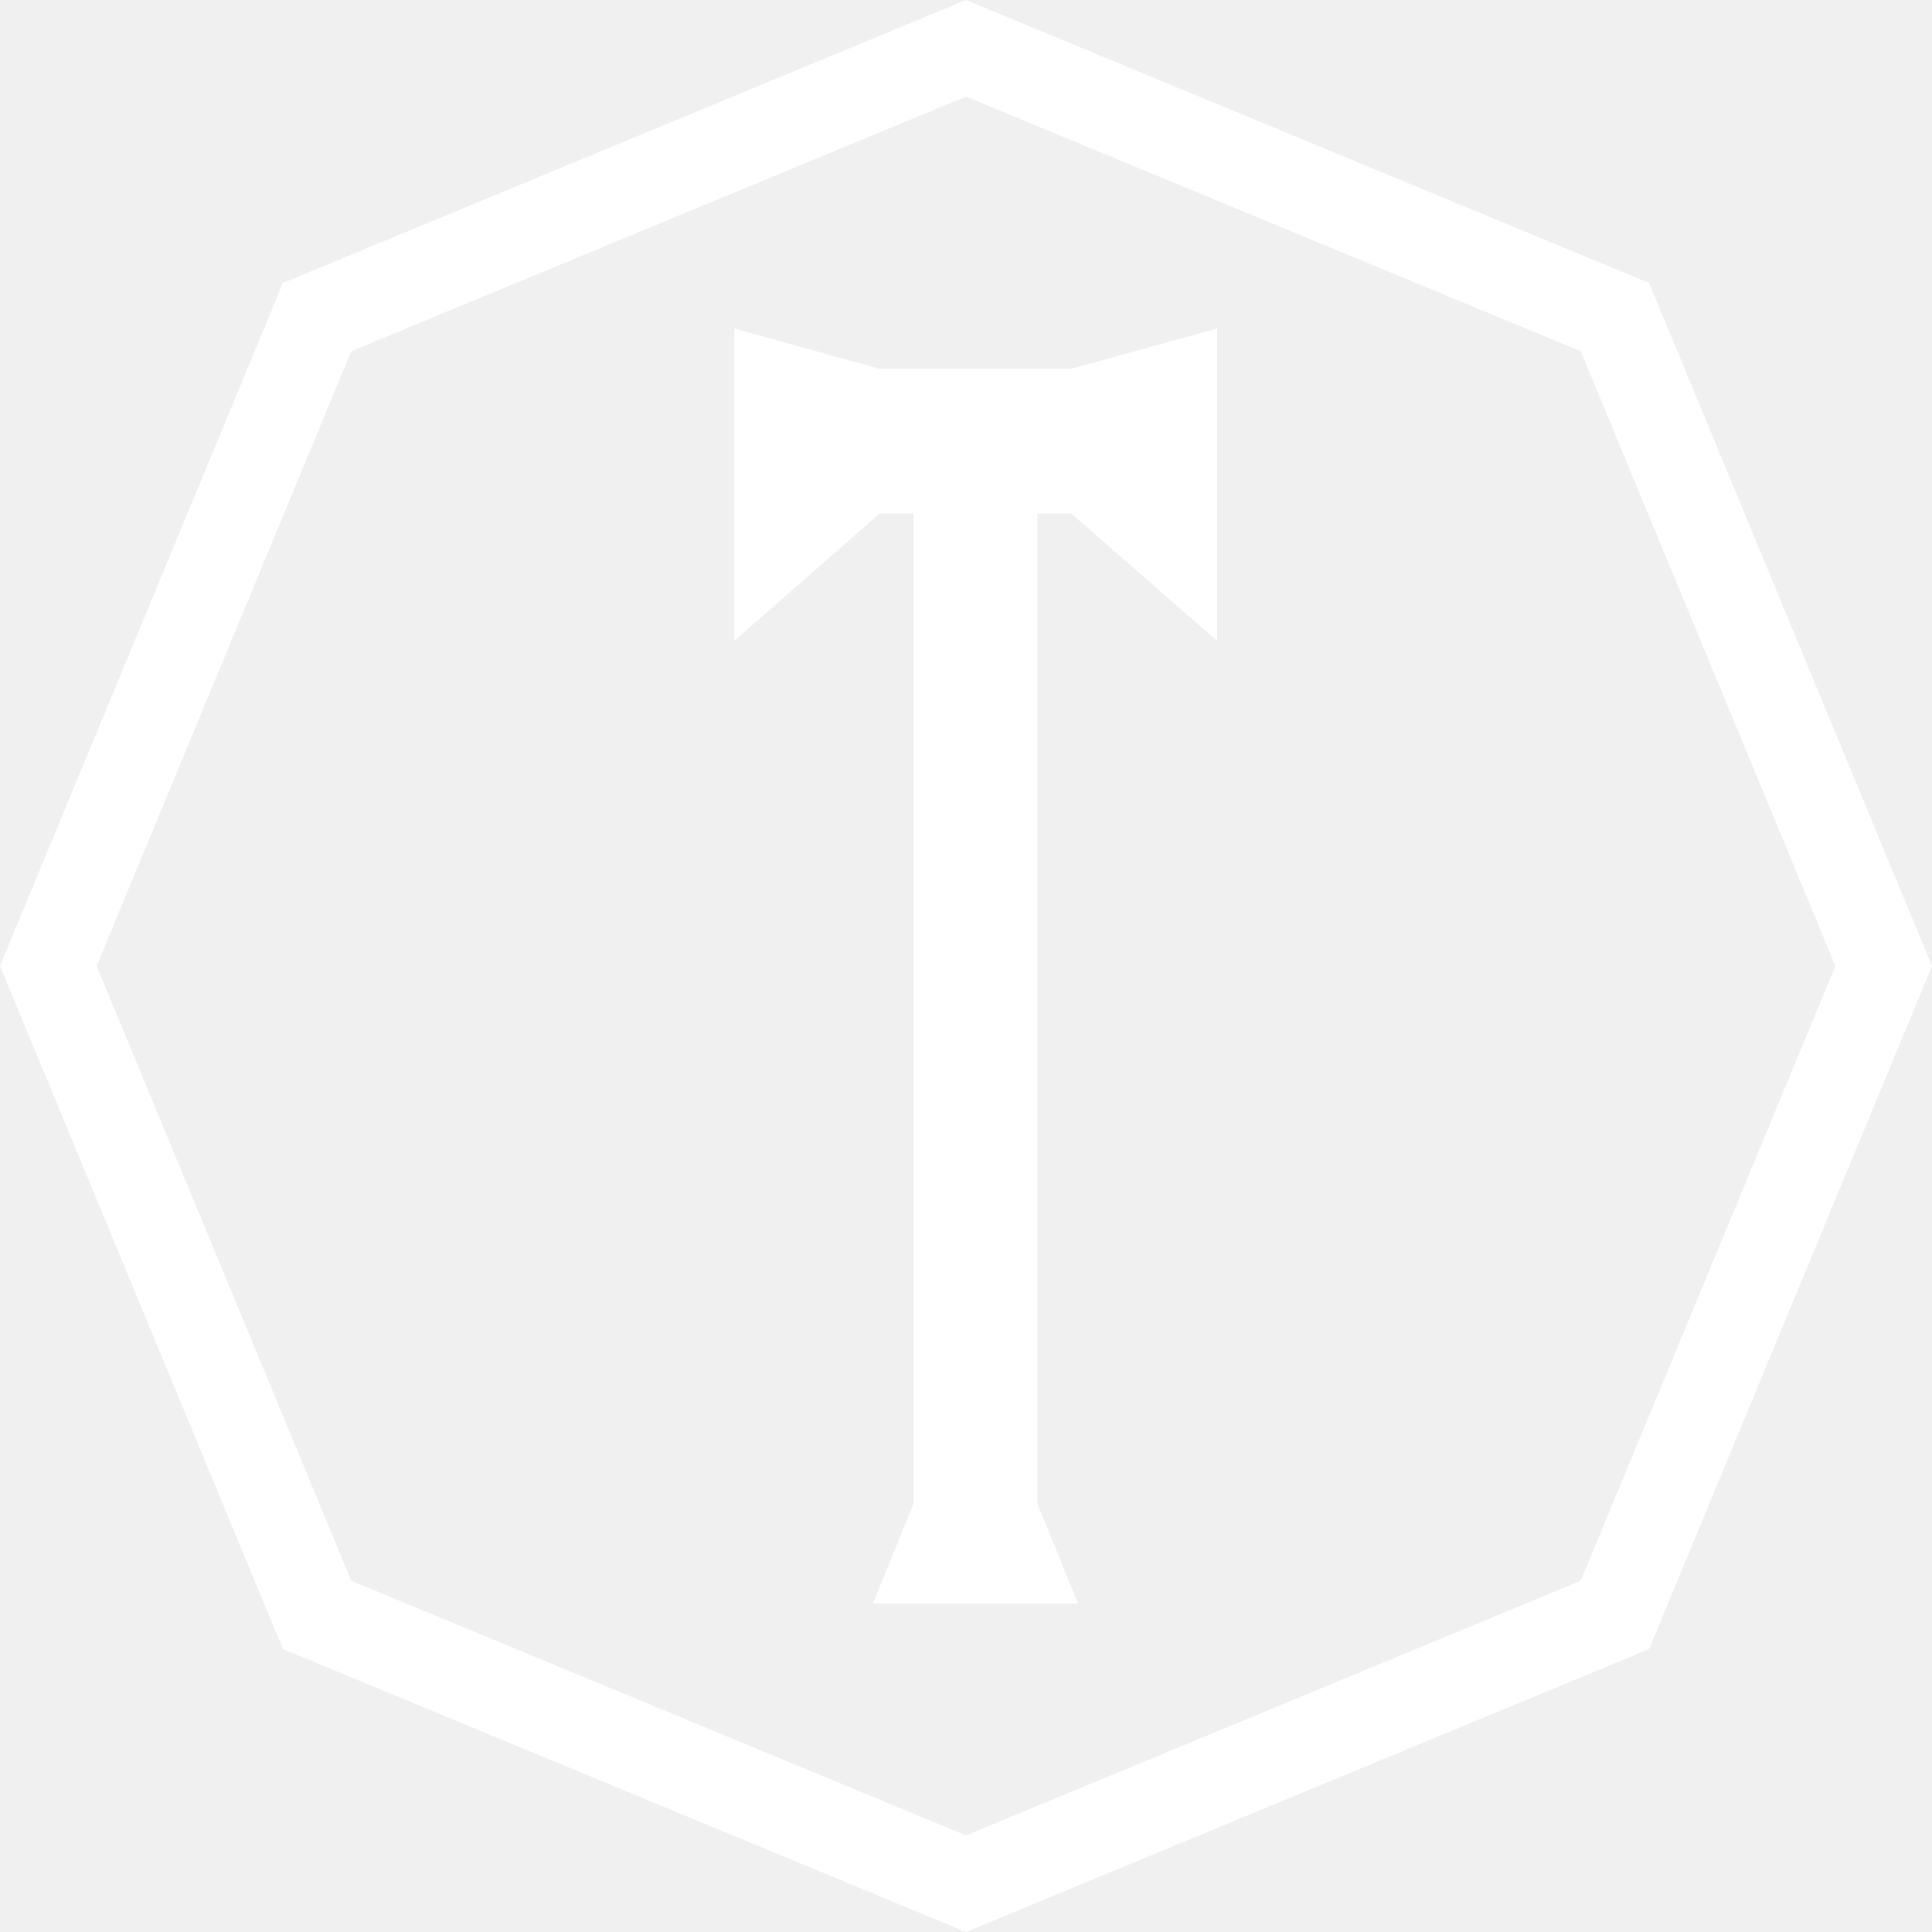
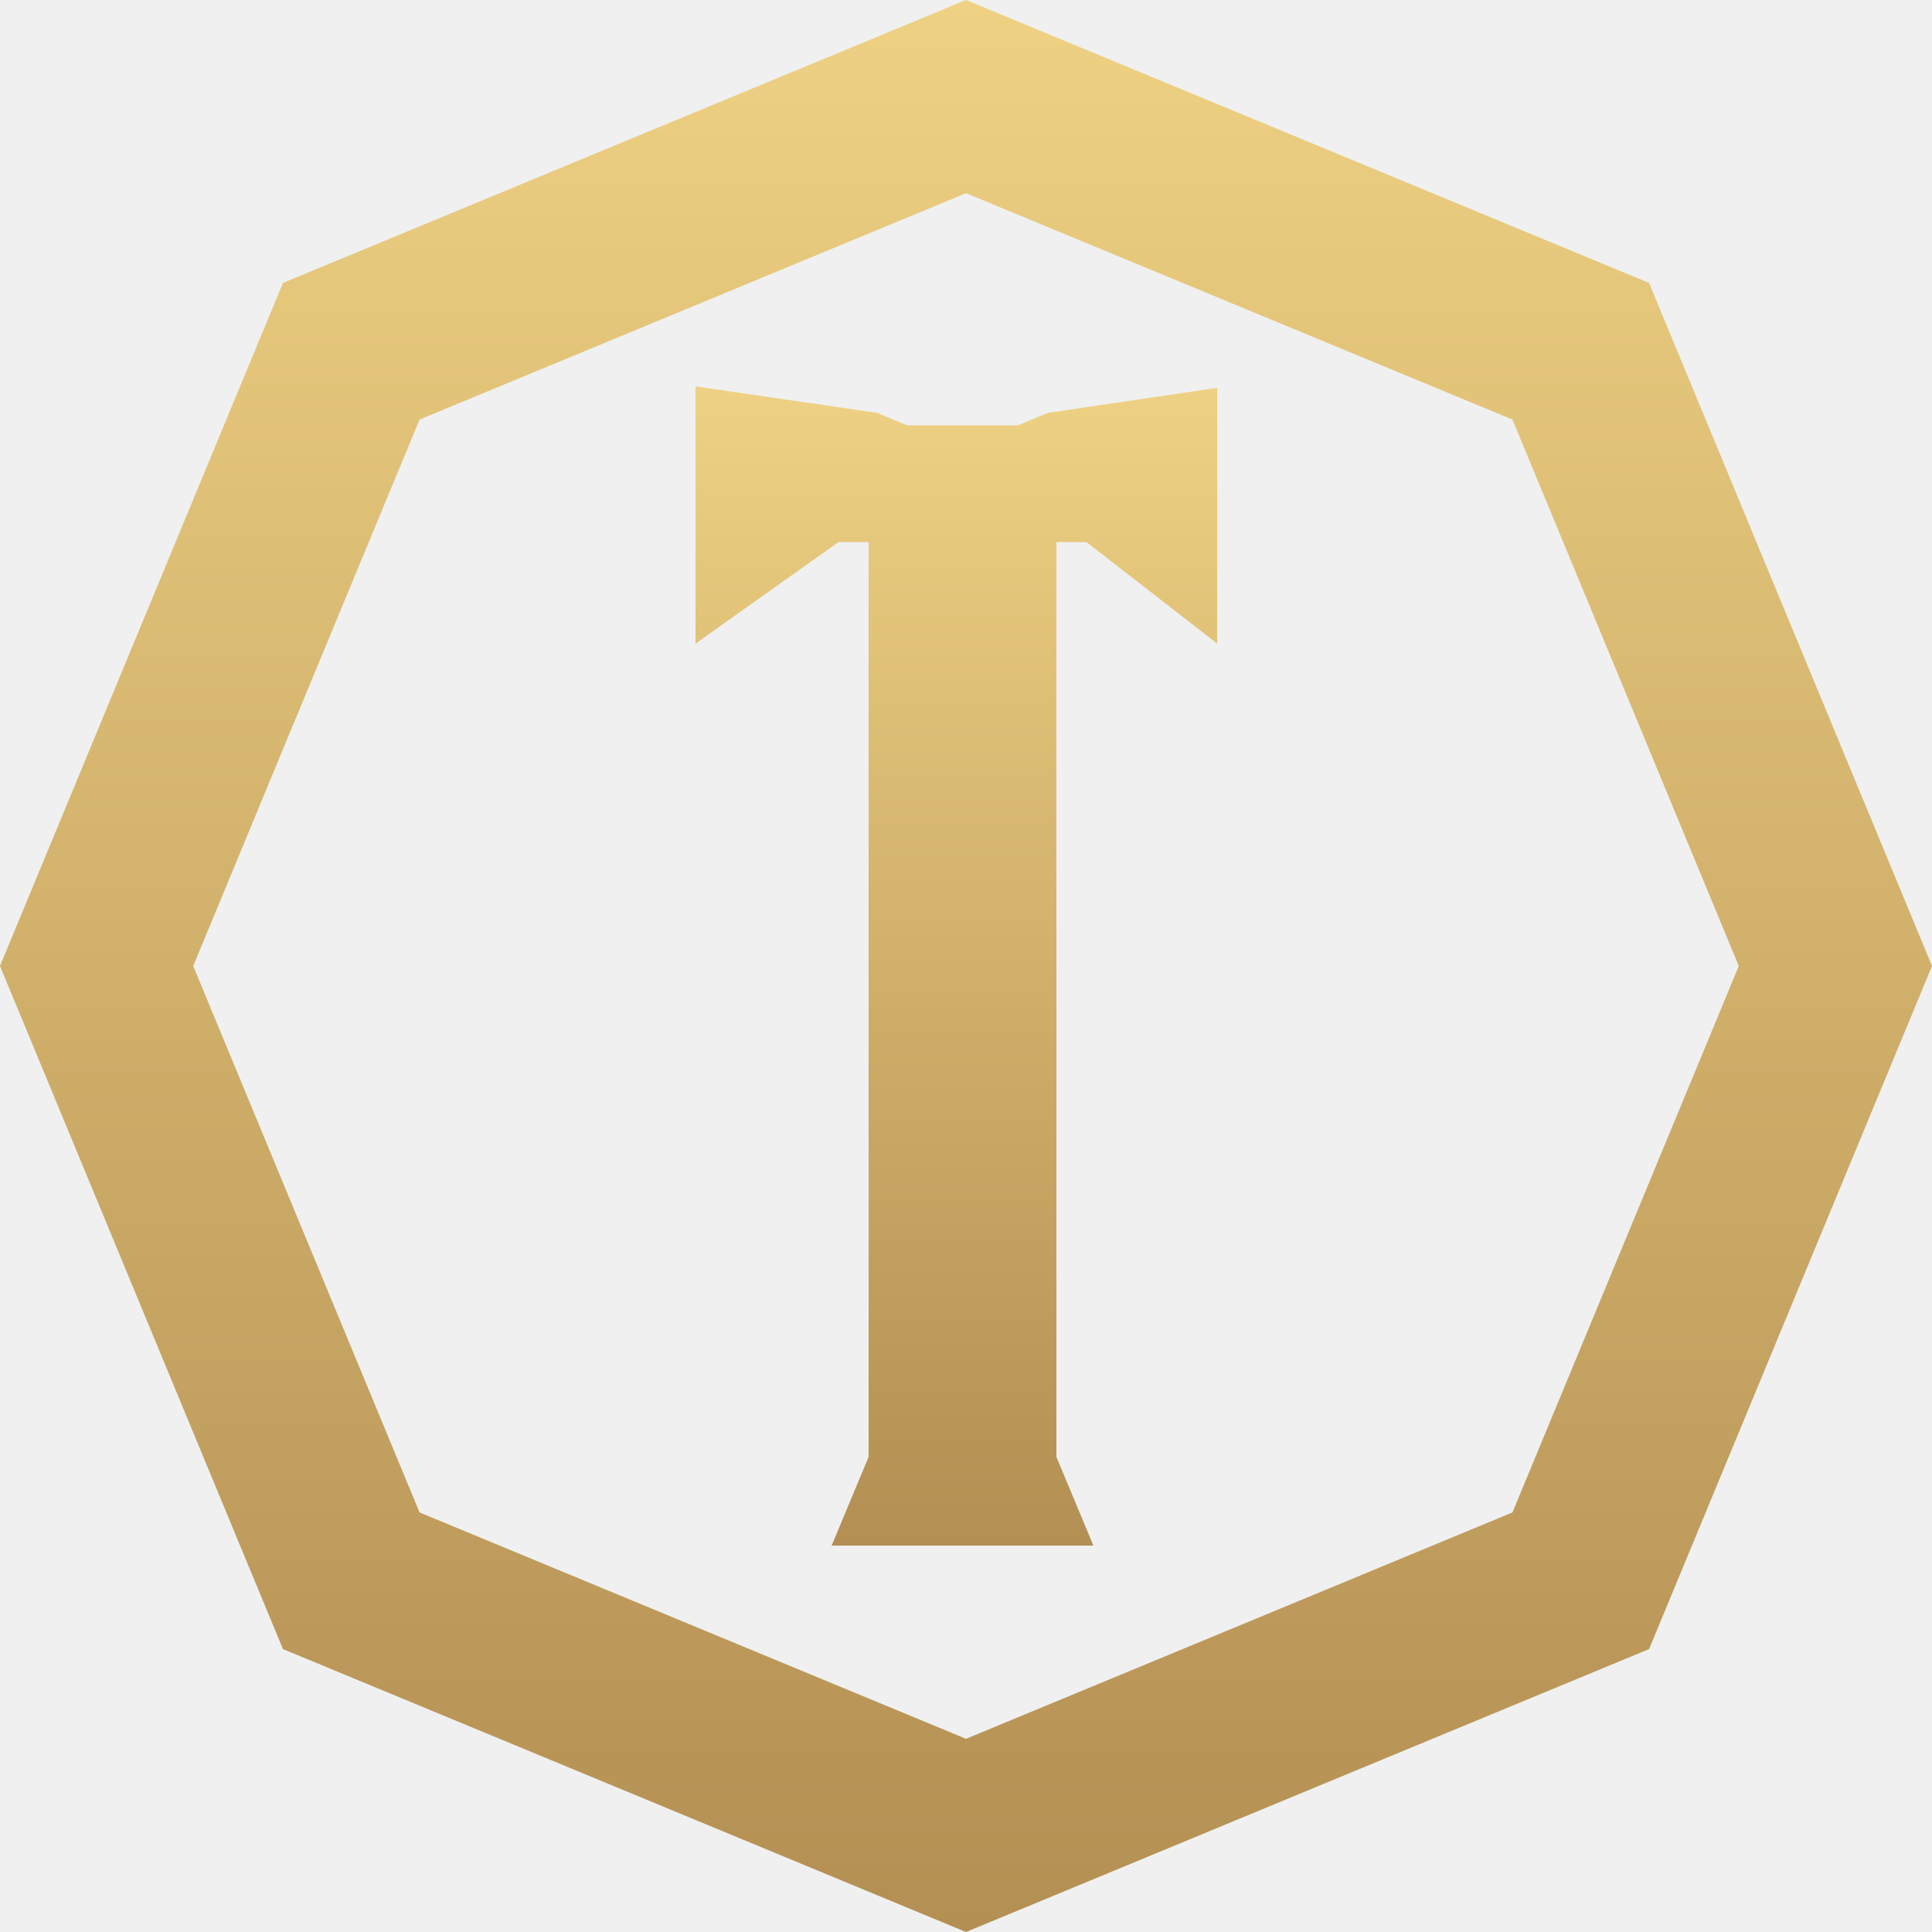
<svg xmlns="http://www.w3.org/2000/svg" width="100" height="100" viewBox="0 0 100 100" fill="none">
+   <path d="M85.356 14.645L100 50L85.356 85.356L50 100L14.645 85.356L0 50L14.645 14.645L50 0L85.356 14.645ZM21.716 21.716L10 50L21.716 78.284L50 90L78.284 78.284L90 50L78.284 21.716L50 10L21.716 21.716Z" fill="url(#paint0_linear_27_28)" />
  <g transform-origin="50 50">
    <animateTransform attributeName="transform" type="scale" dur="6s" repeatCount="indefinite" keyTimes="0;0.167;0.333;1" values="         1 1;         0.06 1;         -1 1;         -1 1       " />
    <animateTransform attributeName="transform" type="skewY" additive="sum" dur="6s" repeatCount="indefinite" keyTimes="0;0.167;0.333;1" values="         0;         8;         0;         0       " />
-     <path d="M53.699 77.841L55.795 83H45.183L47.279 77.841V26.578H45.533L38 33.173V17L45.533 19.09H47.279H53.699H55.445L63 17V33.173L55.445 26.578H53.699V77.841Z" fill="white" />
+     <path d="M54.679 75.409L56.594 80H43.045L44.959 75.409V28.059H43.401L36 33.312V20L45.401 21.37L46.959 22.019H52.679L54.237 21.37L63 20.074V33.312L56.237 28.059H54.679V75.409Z" fill="url(#paint1_linear_27_28)" />
  </g>
-   <path d="M85.356 14.645L100 50L85.356 85.356L50 100L14.645 85.356L0 50L14.645 14.645L50 0L85.356 14.645ZM18.181 18.181L5 50L18.181 81.819L50 95L81.819 81.819L95 50L81.819 18.181L50 5L18.181 18.181Z" fill="white" />
+   <defs>
+     <linearGradient id="paint0_linear_27_28" x1="50" y1="0" x2="50" y2="100" gradientUnits="userSpaceOnUse">
+       <stop stop-color="#EED183" />
+       <stop offset="1" stop-color="#B38F53" />
+     </linearGradient>
+     <linearGradient id="paint1_linear_27_28" x1="49.5" y1="20" x2="49.5" y2="80" gradientUnits="userSpaceOnUse">
+       <stop stop-color="#EED183" />
+       <stop offset="1" stop-color="#B38F53" />
+     </linearGradient>
+   </defs>
</svg>
